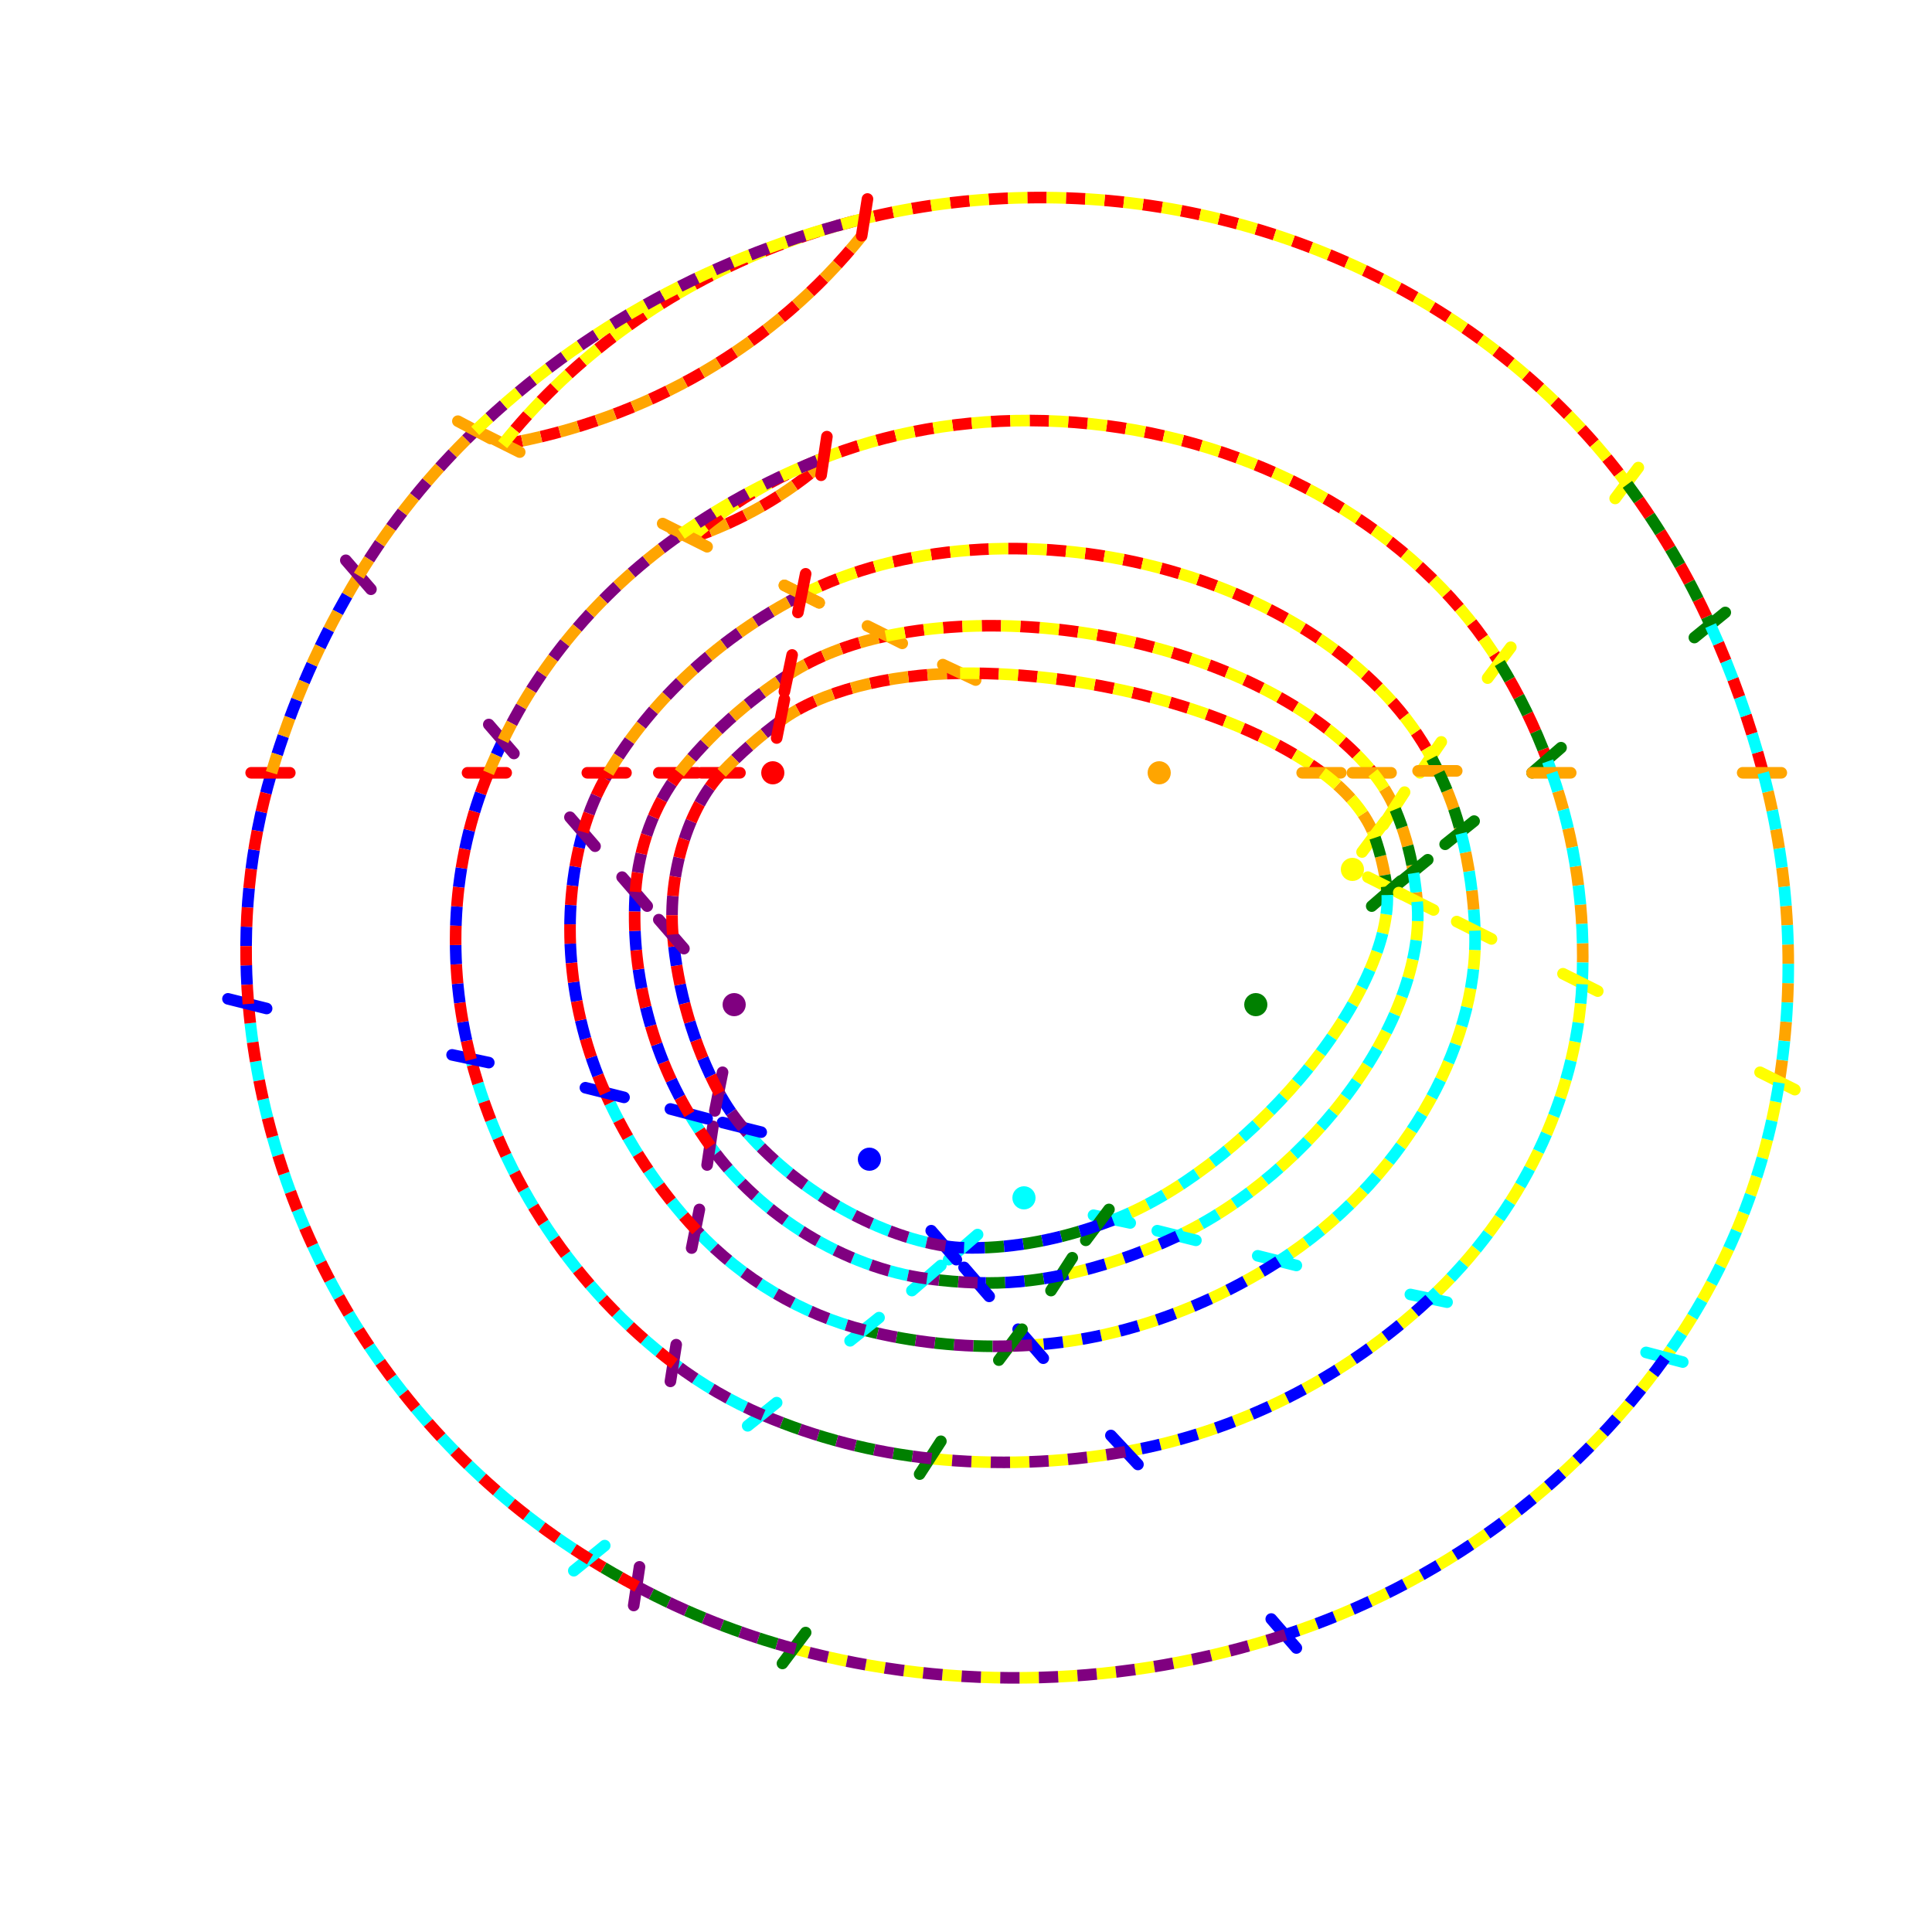
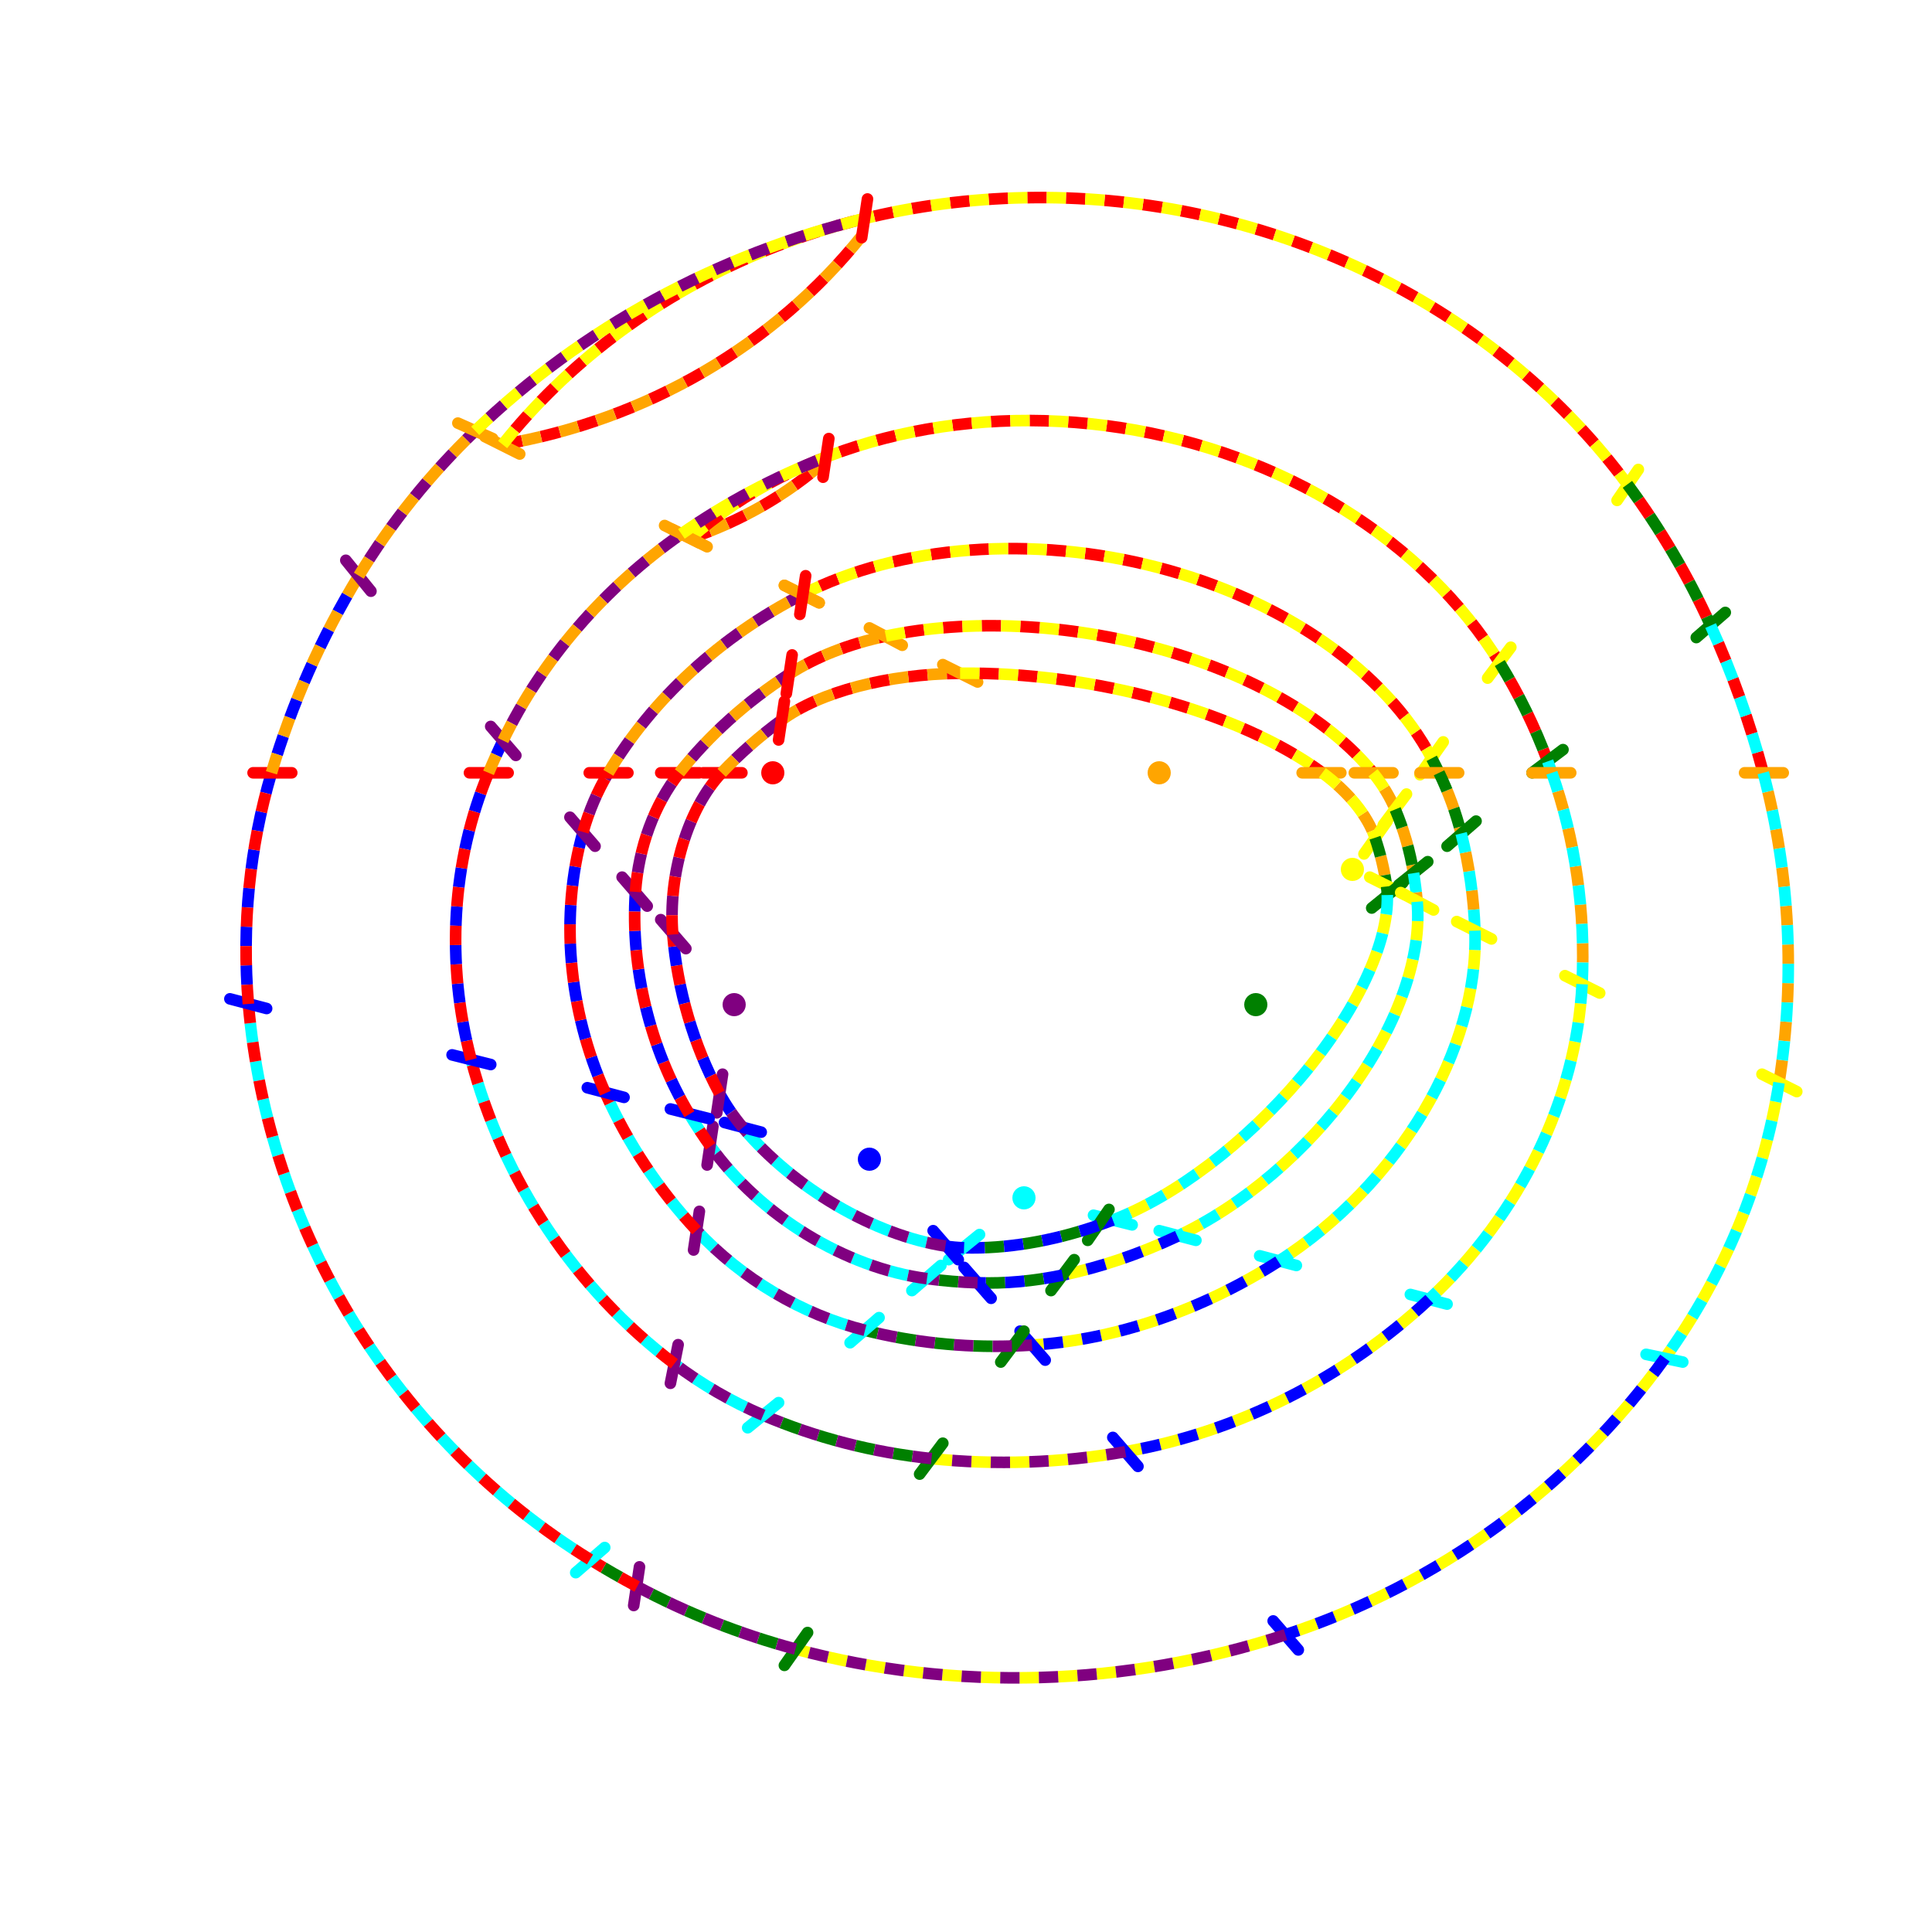
<svg xmlns="http://www.w3.org/2000/svg" baseProfile="full" height="1000" version="1.1" width="1000">
  <defs />
  <circle cx="400" cy="400" fill="red" r="5" stroke="red" stroke-width="2" />
  <circle cx="600" cy="400" fill="orange" r="5" stroke="orange" stroke-width="2" />
  <circle cx="700" cy="450" fill="yellow" r="5" stroke="yellow" stroke-width="2" />
  <circle cx="650" cy="520" fill="green" r="5" stroke="green" stroke-width="2" />
  <circle cx="530" cy="620" fill="cyan" r="5" stroke="cyan" stroke-width="2" />
  <circle cx="450" cy="600" fill="blue" r="5" stroke="blue" stroke-width="2" />
  <circle cx="380" cy="520" fill="purple" r="5" stroke="purple" stroke-width="2" />
  <path d="M 404.546,372.724 A 112.5,51.539 0 0,1 496.96,348.48" fill="none" stroke="red" stroke-dasharray="10,10" stroke-dashoffset="10" stroke-width="6" />
  <path d="M 404.546,372.724 A 112.5,51.539 0 0,1 496.96,348.48" fill="none" stroke="orange" stroke-dasharray="10,10" stroke-dashoffset="0" stroke-width="6" />
-   <line fill="orange" stroke="orange" stroke-linecap="round" stroke-width="6" x1="505" x2="488" y1="352" y2="344" />
+   <line fill="orange" stroke="orange" stroke-linecap="round" stroke-width="6" x1="506" x2="488" y1="353" y2="344" />
  <path d="M 496.96,348.48 A 168.402,72.347 9.462 0,1 684.437,400" fill="none" stroke="red" stroke-dasharray="10,10" stroke-dashoffset="10" stroke-width="6" />
  <path d="M 496.96,348.48 A 168.402,72.347 9.462 0,1 684.437,400" fill="none" stroke="yellow" stroke-dasharray="10,10" stroke-dashoffset="0" stroke-width="6" />
  <line fill="orange" stroke="orange" stroke-linecap="round" stroke-width="6" x1="674" x2="694" y1="400" y2="400" />
  <path d="M 684.437,400 A 68.402,39.418 26.565 0,1 711.711,433.605" fill="none" stroke="orange" stroke-dasharray="10,10" stroke-dashoffset="10" stroke-width="6" />
  <path d="M 684.437,400 A 68.402,39.418 26.565 0,1 711.711,433.605" fill="none" stroke="yellow" stroke-dasharray="10,10" stroke-dashoffset="0" stroke-width="6" />
-   <line fill="yellow" stroke="yellow" stroke-linecap="round" stroke-width="6" x1="705" x2="717" y1="441" y2="425" />
+   <line fill="yellow" stroke="yellow" stroke-linecap="round" stroke-width="6" x1="706" x2="718" y1="442" y2="425" />
  <path d="M 711.711,433.605 A 111.413,90.487 67.38 0,1 717.704,458.852" fill="none" stroke="orange" stroke-dasharray="10,10" stroke-dashoffset="10" stroke-width="6" />
  <path d="M 711.711,433.605 A 111.413,90.487 67.38 0,1 717.704,458.852" fill="none" stroke="green" stroke-dasharray="10,10" stroke-dashoffset="0" stroke-width="6" />
-   <line fill="yellow" stroke="yellow" stroke-linecap="round" stroke-width="6" x1="708" x2="726" y1="454" y2="463" />
+   <line fill="yellow" stroke="yellow" stroke-linecap="round" stroke-width="6" x1="709" x2="727" y1="454" y2="463" />
  <path d="M 717.704,458.852 A 55.512,35.093 125.538 0,1 718.066,463.278" fill="none" stroke="yellow" stroke-dasharray="10,10" stroke-dashoffset="10" stroke-width="6" />
  <path d="M 717.704,458.852 A 55.512,35.093 125.538 0,1 718.066,463.278" fill="none" stroke="green" stroke-dasharray="10,10" stroke-dashoffset="0" stroke-width="6" />
-   <line fill="green" stroke="green" stroke-linecap="round" stroke-width="6" x1="710" x2="725" y1="469" y2="456" />
+   <line fill="green" stroke="green" stroke-linecap="round" stroke-width="6" x1="710" x2="726" y1="470" y2="457" />
  <path d="M 718.066,463.278 A 133.614,58.333 135 0,1 575.998,631.499" fill="none" stroke="yellow" stroke-dasharray="10,10" stroke-dashoffset="10" stroke-width="6" />
  <path d="M 718.066,463.278 A 133.614,58.333 135 0,1 575.998,631.499" fill="none" stroke="cyan" stroke-dasharray="10,10" stroke-dashoffset="0" stroke-width="6" />
-   <line fill="cyan" stroke="cyan" stroke-linecap="round" stroke-width="6" x1="566" x2="585" y1="629" y2="633" />
+   <line fill="cyan" stroke="cyan" stroke-linecap="round" stroke-width="6" x1="566" x2="586" y1="629" y2="634" />
  <path d="M 575.998,631.499 A 174.845,96.544 149.036 0,1 568.378,634.271" fill="none" stroke="yellow" stroke-dasharray="10,10" stroke-dashoffset="10" stroke-width="6" />
  <path d="M 575.998,631.499 A 174.845,96.544 149.036 0,1 568.378,634.271" fill="none" stroke="blue" stroke-dasharray="10,10" stroke-dashoffset="0" stroke-width="6" />
-   <line fill="green" stroke="green" stroke-linecap="round" stroke-width="6" x1="574" x2="562" y1="626" y2="642" />
+   <line fill="green" stroke="green" stroke-linecap="round" stroke-width="6" x1="574" x2="563" y1="626" y2="642" />
  <path d="M 568.378,634.271 A 131.834,76.027 158.199 0,1 498.987,645.844" fill="none" stroke="green" stroke-dasharray="10,10" stroke-dashoffset="10" stroke-width="6" />
  <path d="M 568.378,634.271 A 131.834,76.027 158.199 0,1 498.987,645.844" fill="none" stroke="blue" stroke-dasharray="10,10" stroke-dashoffset="0" stroke-width="6" />
-   <line fill="cyan" stroke="cyan" stroke-linecap="round" stroke-width="6" x1="506" x2="491" y1="639" y2="652" />
+   <line fill="cyan" stroke="cyan" stroke-linecap="round" stroke-width="6" x1="507" x2="491" y1="639" y2="652" />
  <path d="M 498.987,645.844 A 53.731,34.453 -165.964 0,1 489.349,644.97" fill="none" stroke="cyan" stroke-dasharray="10,10" stroke-dashoffset="10" stroke-width="6" />
  <path d="M 498.987,645.844 A 53.731,34.453 -165.964 0,1 489.349,644.97" fill="none" stroke="blue" stroke-dasharray="10,10" stroke-dashoffset="0" stroke-width="6" />
-   <line fill="blue" stroke="blue" stroke-linecap="round" stroke-width="6" x1="482" x2="495" y1="637" y2="652" />
+   <line fill="blue" stroke="blue" stroke-linecap="round" stroke-width="6" x1="483" x2="496" y1="637" y2="652" />
  <path d="M 489.349,644.97 A 106.882,57.434 -146.31 0,1 384.498,583.624" fill="none" stroke="cyan" stroke-dasharray="10,10" stroke-dashoffset="10" stroke-width="6" />
  <path d="M 489.349,644.97 A 106.882,57.434 -146.31 0,1 384.498,583.624" fill="none" stroke="purple" stroke-dasharray="10,10" stroke-dashoffset="0" stroke-width="6" />
-   <line fill="blue" stroke="blue" stroke-linecap="round" stroke-width="6" x1="394" x2="374" y1="586" y2="581" />
+   <line fill="blue" stroke="blue" stroke-linecap="round" stroke-width="6" x1="394" x2="375" y1="586" y2="581" />
  <path d="M 384.498,583.624 A 65.651,38.536 -131.186 0,1 372.359,565.849" fill="none" stroke="blue" stroke-dasharray="10,10" stroke-dashoffset="10" stroke-width="6" />
  <path d="M 384.498,583.624 A 65.651,38.536 -131.186 0,1 372.359,565.849" fill="none" stroke="purple" stroke-dasharray="10,10" stroke-dashoffset="0" stroke-width="6" />
-   <line fill="purple" stroke="purple" stroke-linecap="round" stroke-width="6" x1="374" x2="370" y1="555" y2="575" />
+   <line fill="purple" stroke="purple" stroke-linecap="round" stroke-width="6" x1="374" x2="371" y1="556" y2="576" />
  <path d="M 372.359,565.849 A 126.478,73.292 -104.036 0,1 348.23,483.691" fill="none" stroke="blue" stroke-dasharray="10,10" stroke-dashoffset="10" stroke-width="6" />
  <path d="M 372.359,565.849 A 126.478,73.292 -104.036 0,1 348.23,483.691" fill="none" stroke="red" stroke-dasharray="10,10" stroke-dashoffset="0" stroke-width="6" />
-   <line fill="purple" stroke="purple" stroke-linecap="round" stroke-width="6" x1="354" x2="341" y1="491" y2="476" />
+   <line fill="purple" stroke="purple" stroke-linecap="round" stroke-width="6" x1="355" x2="342" y1="491" y2="476" />
  <path d="M 348.23,483.691 A 73.328,40.95 -80.538 0,1 373.52,400" fill="none" stroke="purple" stroke-dasharray="10,10" stroke-dashoffset="10" stroke-width="6" />
  <path d="M 348.23,483.691 A 73.328,40.95 -80.538 0,1 373.52,400" fill="none" stroke="red" stroke-dasharray="10,10" stroke-dashoffset="0" stroke-width="6" />
-   <line fill="red" stroke="red" stroke-linecap="round" stroke-width="6" x1="383" x2="363" y1="400" y2="400" />
+   <line fill="red" stroke="red" stroke-linecap="round" stroke-width="6" x1="384" x2="364" y1="400" y2="400" />
  <path d="M 373.52,400 A 173.328,119.76 -28.61 0,1 404.546,372.724" fill="none" stroke="purple" stroke-dasharray="10,10" stroke-dashoffset="10" stroke-width="6" />
  <path d="M 373.52,400 A 173.328,119.76 -28.61 0,1 404.546,372.724" fill="none" stroke="orange" stroke-dasharray="10,10" stroke-dashoffset="0" stroke-width="6" />
-   <line fill="red" stroke="red" stroke-linecap="round" stroke-width="6" x1="402" x2="406" y1="382" y2="362" />
+   <line fill="red" stroke="red" stroke-linecap="round" stroke-width="6" x1="403" x2="406" y1="383" y2="363" />
  <path d="M 408.518,348.89 A 125,75 0 0,1 458.506,329.253" fill="none" stroke="red" stroke-dasharray="10,10" stroke-dashoffset="10" stroke-width="6" />
  <path d="M 408.518,348.89 A 125,75 0 0,1 458.506,329.253" fill="none" stroke="orange" stroke-dasharray="10,10" stroke-dashoffset="0" stroke-width="6" />
-   <line fill="orange" stroke="orange" stroke-linecap="round" stroke-width="6" x1="467" x2="449" y1="333" y2="324" />
+   <line fill="orange" stroke="orange" stroke-linecap="round" stroke-width="6" x1="467" x2="450" y1="334" y2="325" />
  <path d="M 458.506,329.253 A 180.902,97.982 9.462 0,1 710.676,400" fill="none" stroke="red" stroke-dasharray="10,10" stroke-dashoffset="10" stroke-width="6" />
  <path d="M 458.506,329.253 A 180.902,97.982 9.462 0,1 710.676,400" fill="none" stroke="yellow" stroke-dasharray="10,10" stroke-dashoffset="0" stroke-width="6" />
-   <line fill="orange" stroke="orange" stroke-linecap="round" stroke-width="6" x1="700" x2="720" y1="400" y2="400" />
+   <line fill="orange" stroke="orange" stroke-linecap="round" stroke-width="6" x1="701" x2="721" y1="400" y2="400" />
  <path d="M 710.676,400 A 80.902,58.481 26.565 0,1 722.181,418.946" fill="none" stroke="orange" stroke-dasharray="10,10" stroke-dashoffset="10" stroke-width="6" />
  <path d="M 710.676,400 A 80.902,58.481 26.565 0,1 722.181,418.946" fill="none" stroke="yellow" stroke-dasharray="10,10" stroke-dashoffset="0" stroke-width="6" />
-   <line fill="yellow" stroke="yellow" stroke-linecap="round" stroke-width="6" x1="716" x2="727" y1="427" y2="410" />
+   <line fill="yellow" stroke="yellow" stroke-linecap="round" stroke-width="6" x1="716" x2="728" y1="427" y2="411" />
  <path d="M 722.181,418.946 A 123.913,105.497 67.38 0,1 731.655,451.954" fill="none" stroke="orange" stroke-dasharray="10,10" stroke-dashoffset="10" stroke-width="6" />
  <path d="M 722.181,418.946 A 123.913,105.497 67.38 0,1 731.655,451.954" fill="none" stroke="green" stroke-dasharray="10,10" stroke-dashoffset="0" stroke-width="6" />
-   <line fill="green" stroke="green" stroke-linecap="round" stroke-width="6" x1="723" x2="739" y1="458" y2="445" />
+   <line fill="green" stroke="green" stroke-linecap="round" stroke-width="6" x1="724" x2="739" y1="458" y2="446" />
  <path d="M 731.655,451.954 A 202.016,165.787 107.65 0,1 733.515,466.757" fill="none" stroke="orange" stroke-dasharray="10,10" stroke-dashoffset="10" stroke-width="6" />
  <path d="M 731.655,451.954 A 202.016,165.787 107.65 0,1 733.515,466.757" fill="none" stroke="cyan" stroke-dasharray="10,10" stroke-dashoffset="0" stroke-width="6" />
-   <line fill="yellow" stroke="yellow" stroke-linecap="round" stroke-width="6" x1="724" x2="742" y1="462" y2="471" />
+   <line fill="yellow" stroke="yellow" stroke-linecap="round" stroke-width="6" x1="725" x2="742" y1="462" y2="471" />
  <path d="M 733.515,466.757 A 146.114,83.062 135 0,1 609.43,639.857" fill="none" stroke="yellow" stroke-dasharray="10,10" stroke-dashoffset="10" stroke-width="6" />
  <path d="M 733.515,466.757 A 146.114,83.062 135 0,1 609.43,639.857" fill="none" stroke="cyan" stroke-dasharray="10,10" stroke-dashoffset="0" stroke-width="6" />
-   <line fill="cyan" stroke="cyan" stroke-linecap="round" stroke-width="6" x1="599" x2="619" y1="637" y2="642" />
+   <line fill="cyan" stroke="cyan" stroke-linecap="round" stroke-width="6" x1="600" x2="619" y1="637" y2="642" />
  <path d="M 609.43,639.857 A 187.345,117.678 149.036 0,1 549.999,660.001" fill="none" stroke="yellow" stroke-dasharray="10,10" stroke-dashoffset="10" stroke-width="6" />
  <path d="M 609.43,639.857 A 187.345,117.678 149.036 0,1 549.999,660.001" fill="none" stroke="blue" stroke-dasharray="10,10" stroke-dashoffset="0" stroke-width="6" />
-   <line fill="green" stroke="green" stroke-linecap="round" stroke-width="6" x1="555" x2="544" y1="651" y2="668" />
+   <line fill="green" stroke="green" stroke-linecap="round" stroke-width="6" x1="556" x2="544" y1="652" y2="668" />
  <path d="M 549.999,660.001 A 144.334,96.084 158.199 0,1 505.987,663.985" fill="none" stroke="green" stroke-dasharray="10,10" stroke-dashoffset="10" stroke-width="6" />
  <path d="M 549.999,660.001 A 144.334,96.084 158.199 0,1 505.987,663.985" fill="none" stroke="blue" stroke-dasharray="10,10" stroke-dashoffset="0" stroke-width="6" />
-   <line fill="blue" stroke="blue" stroke-linecap="round" stroke-width="6" x1="499" x2="512" y1="656" y2="671" />
+   <line fill="blue" stroke="blue" stroke-linecap="round" stroke-width="6" x1="499" x2="513" y1="656" y2="672" />
  <path d="M 505.987,663.985 A 197.484,144.135 180 0,1 479.806,661.828" fill="none" stroke="green" stroke-dasharray="10,10" stroke-dashoffset="10" stroke-width="6" />
  <path d="M 505.987,663.985 A 197.484,144.135 180 0,1 479.806,661.828" fill="none" stroke="purple" stroke-dasharray="10,10" stroke-dashoffset="0" stroke-width="6" />
  <line fill="cyan" stroke="cyan" stroke-linecap="round" stroke-width="6" x1="487" x2="472" y1="655" y2="668" />
  <path d="M 479.806,661.828 A 119.382,78.275 -146.31 0,1 367.775,593.352" fill="none" stroke="cyan" stroke-dasharray="10,10" stroke-dashoffset="10" stroke-width="6" />
  <path d="M 479.806,661.828 A 119.382,78.275 -146.31 0,1 367.775,593.352" fill="none" stroke="purple" stroke-dasharray="10,10" stroke-dashoffset="0" stroke-width="6" />
  <line fill="purple" stroke="purple" stroke-linecap="round" stroke-width="6" x1="369" x2="366" y1="583" y2="603" />
  <path d="M 367.775,593.352 A 180.209,127.084 -120.579 0,1 356.815,576.704" fill="none" stroke="cyan" stroke-dasharray="10,10" stroke-dashoffset="10" stroke-width="6" />
  <path d="M 367.775,593.352 A 180.209,127.084 -120.579 0,1 356.815,576.704" fill="none" stroke="red" stroke-dasharray="10,10" stroke-dashoffset="0" stroke-width="6" />
-   <line fill="blue" stroke="blue" stroke-linecap="round" stroke-width="6" x1="366" x2="347" y1="579" y2="574" />
+   <line fill="blue" stroke="blue" stroke-linecap="round" stroke-width="6" x1="367" x2="347" y1="579" y2="574" />
  <path d="M 356.815,576.704 A 138.978,93.22 -104.036 0,1 328.912,461.614" fill="none" stroke="blue" stroke-dasharray="10,10" stroke-dashoffset="10" stroke-width="6" />
  <path d="M 356.815,576.704 A 138.978,93.22 -104.036 0,1 328.912,461.614" fill="none" stroke="red" stroke-dasharray="10,10" stroke-dashoffset="0" stroke-width="6" />
  <line fill="purple" stroke="purple" stroke-linecap="round" stroke-width="6" x1="335" x2="322" y1="469" y2="454" />
  <path d="M 328.912,461.614 A 85.828,60.551 -80.538 0,1 351.648,400" fill="none" stroke="purple" stroke-dasharray="10,10" stroke-dashoffset="10" stroke-width="6" />
  <path d="M 328.912,461.614 A 85.828,60.551 -80.538 0,1 351.648,400" fill="none" stroke="red" stroke-dasharray="10,10" stroke-dashoffset="0" stroke-width="6" />
-   <line fill="red" stroke="red" stroke-linecap="round" stroke-width="6" x1="361" x2="341" y1="400" y2="400" />
+   <line fill="red" stroke="red" stroke-linecap="round" stroke-width="6" x1="362" x2="342" y1="400" y2="400" />
  <path d="M 351.648,400 A 185.828,137.229 -28.61 0,1 408.518,348.89" fill="none" stroke="purple" stroke-dasharray="10,10" stroke-dashoffset="10" stroke-width="6" />
  <path d="M 351.648,400 A 185.828,137.229 -28.61 0,1 408.518,348.89" fill="none" stroke="orange" stroke-dasharray="10,10" stroke-dashoffset="0" stroke-width="6" />
-   <line fill="red" stroke="red" stroke-linecap="round" stroke-width="6" x1="406" x2="410" y1="358" y2="339" />
+   <line fill="red" stroke="red" stroke-linecap="round" stroke-width="6" x1="407" x2="410" y1="359" y2="339" />
  <path d="M 415.386,307.683 A 150,111.803 0 0,1 415.376,307.688" fill="none" stroke="red" stroke-dasharray="10,10" stroke-dashoffset="10" stroke-width="6" />
  <path d="M 415.386,307.683 A 150,111.803 0 0,1 415.376,307.688" fill="none" stroke="orange" stroke-dasharray="10,10" stroke-dashoffset="0" stroke-width="6" />
  <line fill="orange" stroke="orange" stroke-linecap="round" stroke-width="6" x1="424" x2="406" y1="312" y2="303" />
  <path d="M 415.376,307.688 A 205.902,138.818 9.462 0,1 741.067,392.506" fill="none" stroke="red" stroke-dasharray="10,10" stroke-dashoffset="10" stroke-width="6" />
  <path d="M 415.376,307.688 A 205.902,138.818 9.462 0,1 741.067,392.506" fill="none" stroke="yellow" stroke-dasharray="10,10" stroke-dashoffset="0" stroke-width="6" />
-   <line fill="yellow" stroke="yellow" stroke-linecap="round" stroke-width="6" x1="735" x2="746" y1="400" y2="384" />
+   <line fill="yellow" stroke="yellow" stroke-linecap="round" stroke-width="6" x1="735" x2="747" y1="401" y2="384" />
  <path d="M 741.067,392.506 A 248.913,206.719 25.641 0,1 744.861,400" fill="none" stroke="red" stroke-dasharray="10,10" stroke-dashoffset="10" stroke-width="6" />
  <path d="M 741.067,392.506 A 248.913,206.719 25.641 0,1 744.861,400" fill="none" stroke="green" stroke-dasharray="10,10" stroke-dashoffset="0" stroke-width="6" />
-   <line fill="orange" stroke="orange" stroke-linecap="round" stroke-width="6" x1="734" x2="754" y1="399" y2="399" />
+   <line fill="orange" stroke="orange" stroke-linecap="round" stroke-width="6" x1="735" x2="755" y1="400" y2="400" />
  <path d="M 744.861,400 A 148.913,133.978 67.38 0,1 756.314,431.405" fill="none" stroke="orange" stroke-dasharray="10,10" stroke-dashoffset="10" stroke-width="6" />
  <path d="M 744.861,400 A 148.913,133.978 67.38 0,1 756.314,431.405" fill="none" stroke="green" stroke-dasharray="10,10" stroke-dashoffset="0" stroke-width="6" />
-   <line fill="green" stroke="green" stroke-linecap="round" stroke-width="6" x1="748" x2="763" y1="437" y2="425" />
+   <line fill="green" stroke="green" stroke-linecap="round" stroke-width="6" x1="749" x2="764" y1="438" y2="425" />
  <path d="M 756.314,431.405 A 227.016,195.477 107.65 0,1 763.427,481.714" fill="none" stroke="orange" stroke-dasharray="10,10" stroke-dashoffset="10" stroke-width="6" />
  <path d="M 756.314,431.405 A 227.016,195.477 107.65 0,1 763.427,481.714" fill="none" stroke="cyan" stroke-dasharray="10,10" stroke-dashoffset="0" stroke-width="6" />
  <line fill="yellow" stroke="yellow" stroke-linecap="round" stroke-width="6" x1="754" x2="772" y1="477" y2="486" />
  <path d="M 763.427,481.714 A 171.114,121.779 135 0,1 661.67,652.917" fill="none" stroke="yellow" stroke-dasharray="10,10" stroke-dashoffset="10" stroke-width="6" />
  <path d="M 763.427,481.714 A 171.114,121.779 135 0,1 661.67,652.917" fill="none" stroke="cyan" stroke-dasharray="10,10" stroke-dashoffset="0" stroke-width="6" />
-   <line fill="cyan" stroke="cyan" stroke-linecap="round" stroke-width="6" x1="651" x2="671" y1="650" y2="655" />
+   <line fill="cyan" stroke="cyan" stroke-linecap="round" stroke-width="6" x1="652" x2="671" y1="650" y2="655" />
  <path d="M 661.67,652.917 A 212.345,154.404 149.036 0,1 534.188,696.215" fill="none" stroke="yellow" stroke-dasharray="10,10" stroke-dashoffset="10" stroke-width="6" />
  <path d="M 661.67,652.917 A 212.345,154.404 149.036 0,1 534.188,696.215" fill="none" stroke="blue" stroke-dasharray="10,10" stroke-dashoffset="0" stroke-width="6" />
-   <line fill="blue" stroke="blue" stroke-linecap="round" stroke-width="6" x1="527" x2="540" y1="688" y2="703" />
+   <line fill="blue" stroke="blue" stroke-linecap="round" stroke-width="6" x1="528" x2="541" y1="689" y2="704" />
  <path d="M 534.188,696.215 A 265.496,208.957 167.661 0,1 523.78,696.708" fill="none" stroke="yellow" stroke-dasharray="10,10" stroke-dashoffset="10" stroke-width="6" />
  <path d="M 534.188,696.215 A 265.496,208.957 167.661 0,1 523.78,696.708" fill="none" stroke="purple" stroke-dasharray="10,10" stroke-dashoffset="0" stroke-width="6" />
-   <line fill="green" stroke="green" stroke-linecap="round" stroke-width="6" x1="529" x2="517" y1="688" y2="704" />
+   <line fill="green" stroke="green" stroke-linecap="round" stroke-width="6" x1="530" x2="518" y1="689" y2="705" />
  <path d="M 523.78,696.708 A 222.484,176.845 180 0,1 447.721,688.566" fill="none" stroke="green" stroke-dasharray="10,10" stroke-dashoffset="10" stroke-width="6" />
  <path d="M 523.78,696.708 A 222.484,176.845 180 0,1 447.721,688.566" fill="none" stroke="purple" stroke-dasharray="10,10" stroke-dashoffset="0" stroke-width="6" />
-   <line fill="cyan" stroke="cyan" stroke-linecap="round" stroke-width="6" x1="455" x2="440" y1="682" y2="694" />
+   <line fill="cyan" stroke="cyan" stroke-linecap="round" stroke-width="6" x1="455" x2="440" y1="682" y2="695" />
  <path d="M 447.721,688.566 A 144.382,112.788 -146.31 0,1 360.526,636.843" fill="none" stroke="cyan" stroke-dasharray="10,10" stroke-dashoffset="10" stroke-width="6" />
  <path d="M 447.721,688.566 A 144.382,112.788 -146.31 0,1 360.526,636.843" fill="none" stroke="purple" stroke-dasharray="10,10" stroke-dashoffset="0" stroke-width="6" />
-   <line fill="purple" stroke="purple" stroke-linecap="round" stroke-width="6" x1="362" x2="358" y1="626" y2="646" />
+   <line fill="purple" stroke="purple" stroke-linecap="round" stroke-width="6" x1="362" x2="359" y1="627" y2="647" />
  <path d="M 360.526,636.843 A 205.209,160.58 -120.579 0,1 313.357,565.839" fill="none" stroke="cyan" stroke-dasharray="10,10" stroke-dashoffset="10" stroke-width="6" />
  <path d="M 360.526,636.843 A 205.209,160.58 -120.579 0,1 313.357,565.839" fill="none" stroke="red" stroke-dasharray="10,10" stroke-dashoffset="0" stroke-width="6" />
-   <line fill="blue" stroke="blue" stroke-linecap="round" stroke-width="6" x1="323" x2="303" y1="568" y2="563" />
+   <line fill="blue" stroke="blue" stroke-linecap="round" stroke-width="6" x1="323" x2="304" y1="568" y2="563" />
  <path d="M 313.357,565.839 A 163.978,127.53 -104.036 0,1 301.783,430.609" fill="none" stroke="blue" stroke-dasharray="10,10" stroke-dashoffset="10" stroke-width="6" />
  <path d="M 313.357,565.839 A 163.978,127.53 -104.036 0,1 301.783,430.609" fill="none" stroke="red" stroke-dasharray="10,10" stroke-dashoffset="0" stroke-width="6" />
  <line fill="purple" stroke="purple" stroke-linecap="round" stroke-width="6" x1="308" x2="295" y1="438" y2="423" />
  <path d="M 301.783,430.609 A 110.828,92.643 -80.538 0,1 314.877,400" fill="none" stroke="purple" stroke-dasharray="10,10" stroke-dashoffset="10" stroke-width="6" />
  <path d="M 301.783,430.609 A 110.828,92.643 -80.538 0,1 314.877,400" fill="none" stroke="red" stroke-dasharray="10,10" stroke-dashoffset="0" stroke-width="6" />
-   <line fill="red" stroke="red" stroke-linecap="round" stroke-width="6" x1="324" x2="304" y1="400" y2="400" />
+   <line fill="red" stroke="red" stroke-linecap="round" stroke-width="6" x1="325" x2="305" y1="400" y2="400" />
  <path d="M 314.877,400 A 210.828,169.553 -28.61 0,1 415.376,307.688" fill="none" stroke="purple" stroke-dasharray="10,10" stroke-dashoffset="10" stroke-width="6" />
  <path d="M 314.877,400 A 210.828,169.553 -28.61 0,1 415.376,307.688" fill="none" stroke="orange" stroke-dasharray="10,10" stroke-dashoffset="0" stroke-width="6" />
  <line fill="orange" stroke="orange" stroke-linecap="round" stroke-width="6" x1="424" x2="406" y1="312" y2="303" />
  <path d="M 415.376,307.688 A 266.729,210.522 -12.339 0,1 415.386,307.683" fill="none" stroke="purple" stroke-dasharray="10,10" stroke-dashoffset="10" stroke-width="6" />
  <path d="M 415.376,307.688 A 266.729,210.522 -12.339 0,1 415.386,307.683" fill="none" stroke="yellow" stroke-dasharray="10,10" stroke-dashoffset="0" stroke-width="6" />
-   <line fill="red" stroke="red" stroke-linecap="round" stroke-width="6" x1="413" x2="417" y1="317" y2="297" />
+   <line fill="red" stroke="red" stroke-linecap="round" stroke-width="6" x1="414" x2="417" y1="318" y2="298" />
  <path d="M 426.868,238.789 A 200,173.205 0 0,1 357.295,278.647" fill="none" stroke="red" stroke-dasharray="10,10" stroke-dashoffset="10" stroke-width="6" />
  <path d="M 426.868,238.789 A 200,173.205 0 0,1 357.295,278.647" fill="none" stroke="orange" stroke-dasharray="10,10" stroke-dashoffset="0" stroke-width="6" />
  <line fill="orange" stroke="orange" stroke-linecap="round" stroke-width="6" x1="366" x2="348" y1="283" y2="274" />
  <path d="M 357.295,278.647 A 255.902,205.817 9.462 0,1 776.288,343.196" fill="none" stroke="red" stroke-dasharray="10,10" stroke-dashoffset="10" stroke-width="6" />
  <path d="M 357.295,278.647 A 255.902,205.817 9.462 0,1 776.288,343.196" fill="none" stroke="yellow" stroke-dasharray="10,10" stroke-dashoffset="0" stroke-width="6" />
  <line fill="yellow" stroke="yellow" stroke-linecap="round" stroke-width="6" x1="770" x2="782" y1="351" y2="335" />
  <path d="M 776.288,343.196 A 298.913,264.81 25.641 0,1 801.098,394.085" fill="none" stroke="red" stroke-dasharray="10,10" stroke-dashoffset="10" stroke-width="6" />
  <path d="M 776.288,343.196 A 298.913,264.81 25.641 0,1 801.098,394.085" fill="none" stroke="green" stroke-dasharray="10,10" stroke-dashoffset="0" stroke-width="6" />
-   <line fill="green" stroke="green" stroke-linecap="round" stroke-width="6" x1="793" x2="808" y1="400" y2="387" />
+   <line fill="green" stroke="green" stroke-linecap="round" stroke-width="6" x1="793" x2="809" y1="400" y2="388" />
  <path d="M 801.098,394.085 A 377.016,354.705 59.421 0,1 803.236,400" fill="none" stroke="red" stroke-dasharray="10,10" stroke-dashoffset="10" stroke-width="6" />
  <path d="M 801.098,394.085 A 377.016,354.705 59.421 0,1 803.236,400" fill="none" stroke="cyan" stroke-dasharray="10,10" stroke-dashoffset="0" stroke-width="6" />
  <line fill="orange" stroke="orange" stroke-linecap="round" stroke-width="6" x1="793" x2="813" y1="400" y2="400" />
  <path d="M 803.236,400 A 277.016,251.819 107.65 0,1 818.881,509.441" fill="none" stroke="orange" stroke-dasharray="10,10" stroke-dashoffset="10" stroke-width="6" />
  <path d="M 803.236,400 A 277.016,251.819 107.65 0,1 818.881,509.441" fill="none" stroke="cyan" stroke-dasharray="10,10" stroke-dashoffset="0" stroke-width="6" />
-   <line fill="yellow" stroke="yellow" stroke-linecap="round" stroke-width="6" x1="809" x2="827" y1="504" y2="513" />
+   <line fill="yellow" stroke="yellow" stroke-linecap="round" stroke-width="6" x1="810" x2="828" y1="505" y2="514" />
  <path d="M 818.881,509.441 A 221.114,185.584 135 0,1 739.792,672.448" fill="none" stroke="yellow" stroke-dasharray="10,10" stroke-dashoffset="10" stroke-width="6" />
  <path d="M 818.881,509.441 A 221.114,185.584 135 0,1 739.792,672.448" fill="none" stroke="cyan" stroke-dasharray="10,10" stroke-dashoffset="0" stroke-width="6" />
-   <line fill="cyan" stroke="cyan" stroke-linecap="round" stroke-width="6" x1="730" x2="749" y1="670" y2="674" />
+   <line fill="cyan" stroke="cyan" stroke-linecap="round" stroke-width="6" x1="730" x2="749" y1="670" y2="675" />
  <path d="M 739.792,672.448 A 262.345,218.117 149.036 0,1 582.48,751.406" fill="none" stroke="yellow" stroke-dasharray="10,10" stroke-dashoffset="10" stroke-width="6" />
  <path d="M 739.792,672.448 A 262.345,218.117 149.036 0,1 582.48,751.406" fill="none" stroke="blue" stroke-dasharray="10,10" stroke-dashoffset="0" stroke-width="6" />
-   <line fill="blue" stroke="blue" stroke-linecap="round" stroke-width="6" x1="575" x2="589" y1="743" y2="758" />
+   <line fill="blue" stroke="blue" stroke-linecap="round" stroke-width="6" x1="576" x2="589" y1="744" y2="759" />
  <path d="M 582.48,751.406 A 315.496,269.653 167.661 0,1 482.167,754.967" fill="none" stroke="yellow" stroke-dasharray="10,10" stroke-dashoffset="10" stroke-width="6" />
  <path d="M 582.48,751.406 A 315.496,269.653 167.661 0,1 482.167,754.967" fill="none" stroke="purple" stroke-dasharray="10,10" stroke-dashoffset="0" stroke-width="6" />
-   <line fill="green" stroke="green" stroke-linecap="round" stroke-width="6" x1="487" x2="476" y1="746" y2="763" />
+   <line fill="green" stroke="green" stroke-linecap="round" stroke-width="6" x1="488" x2="476" y1="747" y2="763" />
  <path d="M 482.167,754.967 A 272.484,236.691 180 0,1 394.998,732.502" fill="none" stroke="green" stroke-dasharray="10,10" stroke-dashoffset="10" stroke-width="6" />
  <path d="M 482.167,754.967 A 272.484,236.691 180 0,1 394.998,732.502" fill="none" stroke="purple" stroke-dasharray="10,10" stroke-dashoffset="0" stroke-width="6" />
-   <line fill="cyan" stroke="cyan" stroke-linecap="round" stroke-width="6" x1="402" x2="387" y1="726" y2="738" />
+   <line fill="cyan" stroke="cyan" stroke-linecap="round" stroke-width="6" x1="403" x2="387" y1="726" y2="739" />
  <path d="M 394.998,732.502 A 194.382,172.219 -146.31 0,1 349.02,705.878" fill="none" stroke="cyan" stroke-dasharray="10,10" stroke-dashoffset="10" stroke-width="6" />
  <path d="M 394.998,732.502 A 194.382,172.219 -146.31 0,1 349.02,705.878" fill="none" stroke="purple" stroke-dasharray="10,10" stroke-dashoffset="0" stroke-width="6" />
-   <line fill="purple" stroke="purple" stroke-linecap="round" stroke-width="6" x1="350" x2="347" y1="696" y2="715" />
+   <line fill="purple" stroke="purple" stroke-linecap="round" stroke-width="6" x1="351" x2="347" y1="696" y2="716" />
  <path d="M 349.02,705.878 A 255.209,220.923 -120.579 0,1 243.85,548.462" fill="none" stroke="cyan" stroke-dasharray="10,10" stroke-dashoffset="10" stroke-width="6" />
  <path d="M 349.02,705.878 A 255.209,220.923 -120.579 0,1 243.85,548.462" fill="none" stroke="red" stroke-dasharray="10,10" stroke-dashoffset="0" stroke-width="6" />
-   <line fill="blue" stroke="blue" stroke-linecap="round" stroke-width="6" x1="253" x2="234" y1="550" y2="546" />
+   <line fill="blue" stroke="blue" stroke-linecap="round" stroke-width="6" x1="254" x2="234" y1="551" y2="546" />
  <path d="M 243.85,548.462 A 213.978,187.515 -104.036 0,1 252.866,400" fill="none" stroke="blue" stroke-dasharray="10,10" stroke-dashoffset="10" stroke-width="6" />
  <path d="M 243.85,548.462 A 213.978,187.515 -104.036 0,1 252.866,400" fill="none" stroke="red" stroke-dasharray="10,10" stroke-dashoffset="0" stroke-width="6" />
-   <line fill="red" stroke="red" stroke-linecap="round" stroke-width="6" x1="262" x2="242" y1="400" y2="400" />
+   <line fill="red" stroke="red" stroke-linecap="round" stroke-width="6" x1="263" x2="243" y1="400" y2="400" />
  <path d="M 252.866,400 A 313.978,288.023 -53.13 0,1 260.391,383.305" fill="none" stroke="blue" stroke-dasharray="10,10" stroke-dashoffset="10" stroke-width="6" />
  <path d="M 252.866,400 A 313.978,288.023 -53.13 0,1 260.391,383.305" fill="none" stroke="orange" stroke-dasharray="10,10" stroke-dashoffset="0" stroke-width="6" />
-   <line fill="purple" stroke="purple" stroke-linecap="round" stroke-width="6" x1="266" x2="253" y1="390" y2="375" />
+   <line fill="purple" stroke="purple" stroke-linecap="round" stroke-width="6" x1="267" x2="254" y1="391" y2="376" />
  <path d="M 260.391,383.305 A 260.828,228.76 -28.61 0,1 352.705,276.353" fill="none" stroke="purple" stroke-dasharray="10,10" stroke-dashoffset="10" stroke-width="6" />
  <path d="M 260.391,383.305 A 260.828,228.76 -28.61 0,1 352.705,276.353" fill="none" stroke="orange" stroke-dasharray="10,10" stroke-dashoffset="0" stroke-width="6" />
-   <line fill="orange" stroke="orange" stroke-linecap="round" stroke-width="6" x1="361" x2="343" y1="280" y2="271" />
+   <line fill="orange" stroke="orange" stroke-linecap="round" stroke-width="6" x1="362" x2="344" y1="281" y2="272" />
  <path d="M 352.705,276.353 A 316.729,271.095 -12.339 0,1 427.214,236.717" fill="none" stroke="purple" stroke-dasharray="10,10" stroke-dashoffset="10" stroke-width="6" />
  <path d="M 352.705,276.353 A 316.729,271.095 -12.339 0,1 427.214,236.717" fill="none" stroke="yellow" stroke-dasharray="10,10" stroke-dashoffset="0" stroke-width="6" />
-   <line fill="red" stroke="red" stroke-linecap="round" stroke-width="6" x1="425" x2="428" y1="246" y2="226" />
+   <line fill="red" stroke="red" stroke-linecap="round" stroke-width="6" x1="426" x2="429" y1="247" y2="227" />
  <path d="M 446.381,121.712 A 300,282.843 0 0,1 260.168,230.084" fill="none" stroke="red" stroke-dasharray="10,10" stroke-dashoffset="10" stroke-width="6" />
  <path d="M 446.381,121.712 A 300,282.843 0 0,1 260.168,230.084" fill="none" stroke="orange" stroke-dasharray="10,10" stroke-dashoffset="0" stroke-width="6" />
-   <line fill="orange" stroke="orange" stroke-linecap="round" stroke-width="6" x1="269" x2="251" y1="234" y2="225" />
+   <line fill="orange" stroke="orange" stroke-linecap="round" stroke-width="6" x1="269" x2="251" y1="235" y2="226" />
  <path d="M 260.168,230.084 A 355.902,321.778 9.462 0,1 842.36,250.696" fill="none" stroke="red" stroke-dasharray="10,10" stroke-dashoffset="10" stroke-width="6" />
  <path d="M 260.168,230.084 A 355.902,321.778 9.462 0,1 842.36,250.696" fill="none" stroke="yellow" stroke-dasharray="10,10" stroke-dashoffset="0" stroke-width="6" />
-   <line fill="yellow" stroke="yellow" stroke-linecap="round" stroke-width="6" x1="836" x2="848" y1="258" y2="242" />
+   <line fill="yellow" stroke="yellow" stroke-linecap="round" stroke-width="6" x1="837" x2="848" y1="259" y2="243" />
  <path d="M 842.36,250.696 A 398.913,374.041 25.641 0,1 885.427,323.811" fill="none" stroke="red" stroke-dasharray="10,10" stroke-dashoffset="10" stroke-width="6" />
  <path d="M 842.36,250.696 A 398.913,374.041 25.641 0,1 885.427,323.811" fill="none" stroke="green" stroke-dasharray="10,10" stroke-dashoffset="0" stroke-width="6" />
-   <line fill="green" stroke="green" stroke-linecap="round" stroke-width="6" x1="877" x2="893" y1="330" y2="317" />
+   <line fill="green" stroke="green" stroke-linecap="round" stroke-width="6" x1="878" x2="893" y1="330" y2="317" />
  <path d="M 885.427,323.811 A 477.016,459.586 59.421 0,1 912.648,400" fill="none" stroke="red" stroke-dasharray="10,10" stroke-dashoffset="10" stroke-width="6" />
  <path d="M 885.427,323.811 A 477.016,459.586 59.421 0,1 912.648,400" fill="none" stroke="cyan" stroke-dasharray="10,10" stroke-dashoffset="0" stroke-width="6" />
-   <line fill="orange" stroke="orange" stroke-linecap="round" stroke-width="6" x1="902" x2="922" y1="400" y2="400" />
+   <line fill="orange" stroke="orange" stroke-linecap="round" stroke-width="6" x1="903" x2="923" y1="400" y2="400" />
  <path d="M 912.648,400 A 377.016,358.909 107.65 0,1 920.824,560.412" fill="none" stroke="orange" stroke-dasharray="10,10" stroke-dashoffset="10" stroke-width="6" />
  <path d="M 912.648,400 A 377.016,358.909 107.65 0,1 920.824,560.412" fill="none" stroke="cyan" stroke-dasharray="10,10" stroke-dashoffset="0" stroke-width="6" />
-   <line fill="yellow" stroke="yellow" stroke-linecap="round" stroke-width="6" x1="911" x2="929" y1="555" y2="564" />
+   <line fill="yellow" stroke="yellow" stroke-linecap="round" stroke-width="6" x1="912" x2="930" y1="556" y2="565" />
  <path d="M 920.824,560.412 A 321.114,297.765 135 0,1 861.769,702.942" fill="none" stroke="yellow" stroke-dasharray="10,10" stroke-dashoffset="10" stroke-width="6" />
  <path d="M 920.824,560.412 A 321.114,297.765 135 0,1 861.769,702.942" fill="none" stroke="cyan" stroke-dasharray="10,10" stroke-dashoffset="0" stroke-width="6" />
-   <line fill="cyan" stroke="cyan" stroke-linecap="round" stroke-width="6" x1="852" x2="871" y1="700" y2="705" />
+   <line fill="cyan" stroke="cyan" stroke-linecap="round" stroke-width="6" x1="852" x2="871" y1="701" y2="705" />
  <path d="M 861.769,702.942 A 362.345,331.729 149.036 0,1 665.363,846.13" fill="none" stroke="yellow" stroke-dasharray="10,10" stroke-dashoffset="10" stroke-width="6" />
  <path d="M 861.769,702.942 A 362.345,331.729 149.036 0,1 665.363,846.13" fill="none" stroke="blue" stroke-dasharray="10,10" stroke-dashoffset="0" stroke-width="6" />
-   <line fill="blue" stroke="blue" stroke-linecap="round" stroke-width="6" x1="658" x2="671" y1="838" y2="853" />
+   <line fill="blue" stroke="blue" stroke-linecap="round" stroke-width="6" x1="659" x2="672" y1="839" y2="854" />
  <path d="M 665.363,846.13 A 415.496,381.853 167.661 0,1 411.747,853.555" fill="none" stroke="yellow" stroke-dasharray="10,10" stroke-dashoffset="10" stroke-width="6" />
  <path d="M 665.363,846.13 A 415.496,381.853 167.661 0,1 411.747,853.555" fill="none" stroke="purple" stroke-dasharray="10,10" stroke-dashoffset="0" stroke-width="6" />
-   <line fill="green" stroke="green" stroke-linecap="round" stroke-width="6" x1="417" x2="405" y1="845" y2="861" />
+   <line fill="green" stroke="green" stroke-linecap="round" stroke-width="6" x1="418" x2="406" y1="845" y2="862" />
  <path d="M 411.747,853.555 A 372.484,347.159 180 0,1 329.799,821.207" fill="none" stroke="green" stroke-dasharray="10,10" stroke-dashoffset="10" stroke-width="6" />
  <path d="M 411.747,853.555 A 372.484,347.159 180 0,1 329.799,821.207" fill="none" stroke="purple" stroke-dasharray="10,10" stroke-dashoffset="0" stroke-width="6" />
  <line fill="purple" stroke="purple" stroke-linecap="round" stroke-width="6" x1="331" x2="328" y1="811" y2="831" />
  <path d="M 329.799,821.207 A 433.312,410.529 -154.359 0,1 305.381,807.182" fill="none" stroke="green" stroke-dasharray="10,10" stroke-dashoffset="10" stroke-width="6" />
  <path d="M 329.799,821.207 A 433.312,410.529 -154.359 0,1 305.381,807.182" fill="none" stroke="red" stroke-dasharray="10,10" stroke-dashoffset="0" stroke-width="6" />
-   <line fill="cyan" stroke="cyan" stroke-linecap="round" stroke-width="6" x1="313" x2="297" y1="800" y2="813" />
+   <line fill="cyan" stroke="cyan" stroke-linecap="round" stroke-width="6" x1="313" x2="298" y1="801" y2="814" />
  <path d="M 305.381,807.182 A 355.209,331.434 -120.579 0,1 128.567,519.642" fill="none" stroke="cyan" stroke-dasharray="10,10" stroke-dashoffset="10" stroke-width="6" />
  <path d="M 305.381,807.182 A 355.209,331.434 -120.579 0,1 128.567,519.642" fill="none" stroke="red" stroke-dasharray="10,10" stroke-dashoffset="0" stroke-width="6" />
-   <line fill="blue" stroke="blue" stroke-linecap="round" stroke-width="6" x1="138" x2="118" y1="522" y2="517" />
+   <line fill="blue" stroke="blue" stroke-linecap="round" stroke-width="6" x1="138" x2="119" y1="522" y2="517" />
  <path d="M 128.567,519.642 A 313.978,296.576 -104.036 0,1 140.522,400" fill="none" stroke="blue" stroke-dasharray="10,10" stroke-dashoffset="10" stroke-width="6" />
  <path d="M 128.567,519.642 A 313.978,296.576 -104.036 0,1 140.522,400" fill="none" stroke="red" stroke-dasharray="10,10" stroke-dashoffset="0" stroke-width="6" />
-   <line fill="red" stroke="red" stroke-linecap="round" stroke-width="6" x1="150" x2="130" y1="400" y2="400" />
+   <line fill="red" stroke="red" stroke-linecap="round" stroke-width="6" x1="151" x2="131" y1="400" y2="400" />
  <path d="M 140.522,400 A 413.978,394.656 -53.13 0,1 185.733,297.981" fill="none" stroke="blue" stroke-dasharray="10,10" stroke-dashoffset="10" stroke-width="6" />
  <path d="M 140.522,400 A 413.978,394.656 -53.13 0,1 185.733,297.981" fill="none" stroke="orange" stroke-dasharray="10,10" stroke-dashoffset="0" stroke-width="6" />
-   <line fill="purple" stroke="purple" stroke-linecap="round" stroke-width="6" x1="192" x2="179" y1="305" y2="290" />
+   <line fill="purple" stroke="purple" stroke-linecap="round" stroke-width="6" x1="192" x2="179" y1="306" y2="290" />
  <path d="M 185.733,297.981 A 360.828,338.373 -28.61 0,1 245.979,222.99" fill="none" stroke="purple" stroke-dasharray="10,10" stroke-dashoffset="10" stroke-width="6" />
  <path d="M 185.733,297.981 A 360.828,338.373 -28.61 0,1 245.979,222.99" fill="none" stroke="orange" stroke-dasharray="10,10" stroke-dashoffset="0" stroke-width="6" />
-   <line fill="orange" stroke="orange" stroke-linecap="round" stroke-width="6" x1="254" x2="237" y1="227" y2="218" />
+   <line fill="orange" stroke="orange" stroke-linecap="round" stroke-width="6" x1="255" x2="237" y1="227" y2="219" />
  <path d="M 245.979,222.99 A 416.729,383.195 -12.339 0,1 447.828,113.032" fill="none" stroke="purple" stroke-dasharray="10,10" stroke-dashoffset="10" stroke-width="6" />
  <path d="M 245.979,222.99 A 416.729,383.195 -12.339 0,1 447.828,113.032" fill="none" stroke="yellow" stroke-dasharray="10,10" stroke-dashoffset="0" stroke-width="6" />
-   <line fill="red" stroke="red" stroke-linecap="round" stroke-width="6" x1="446" x2="449" y1="122" y2="103" />
+   <line fill="red" stroke="red" stroke-linecap="round" stroke-width="6" x1="446" x2="449" y1="123" y2="103" />
</svg>
